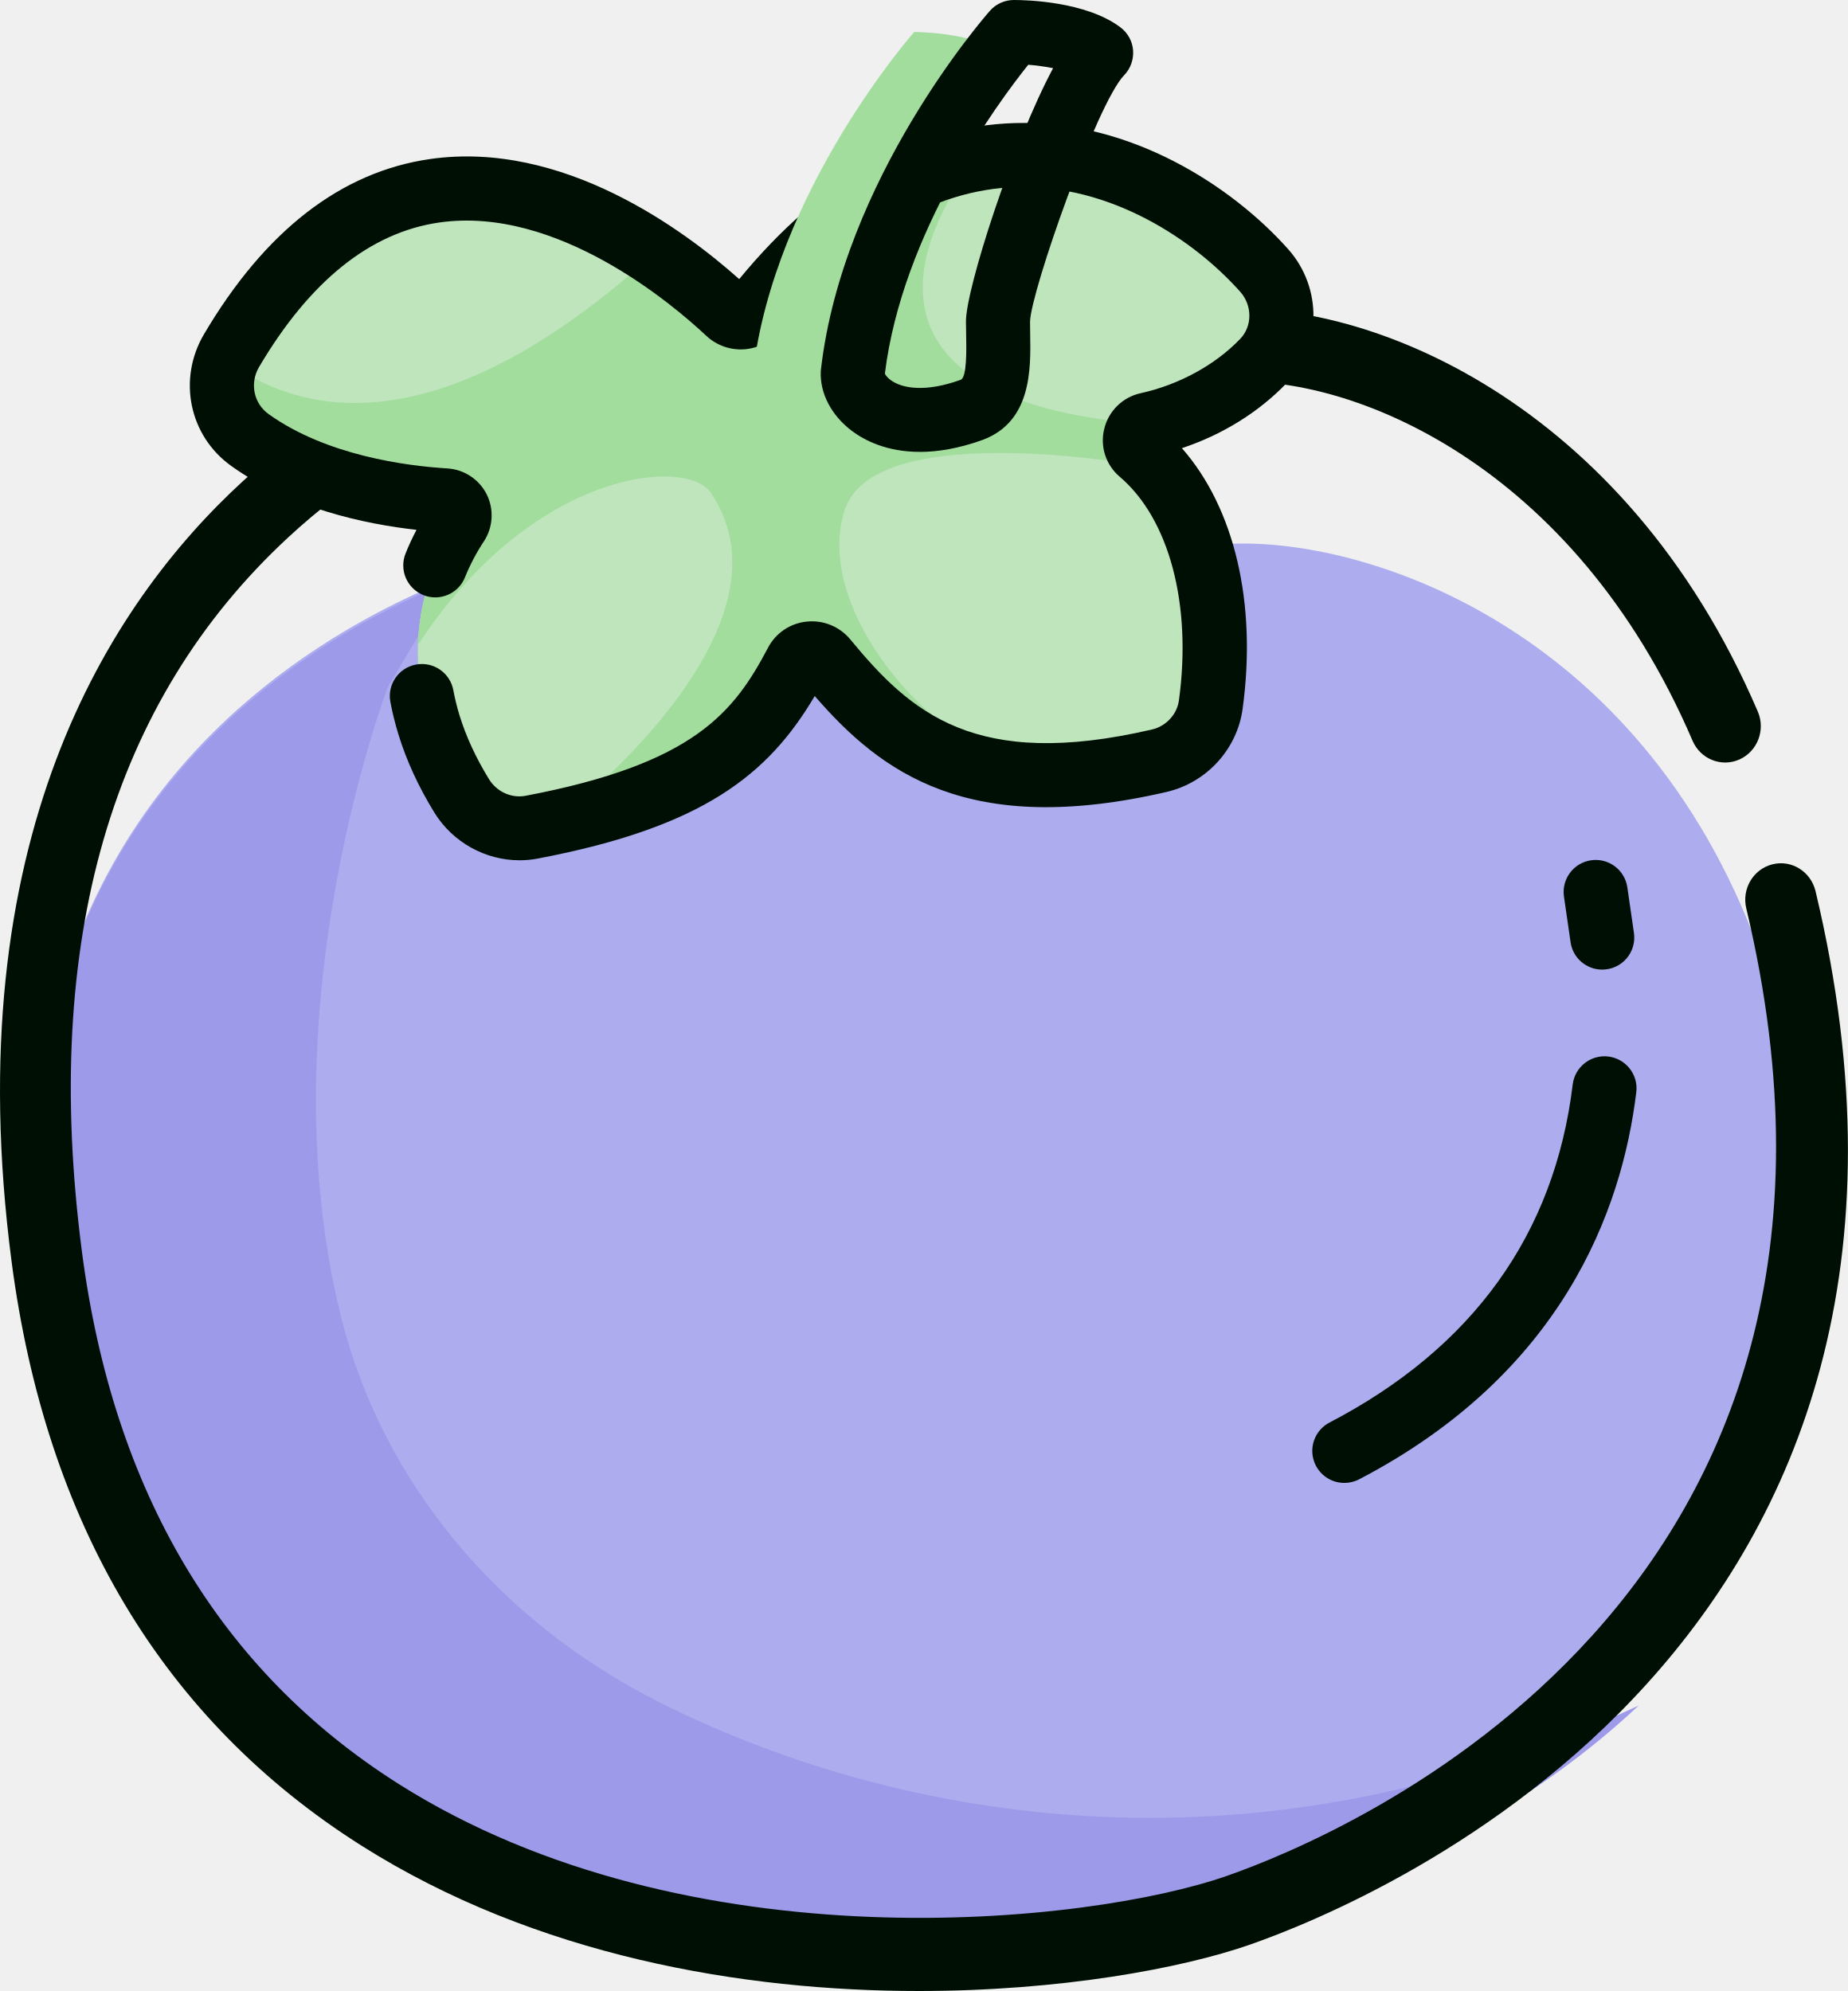
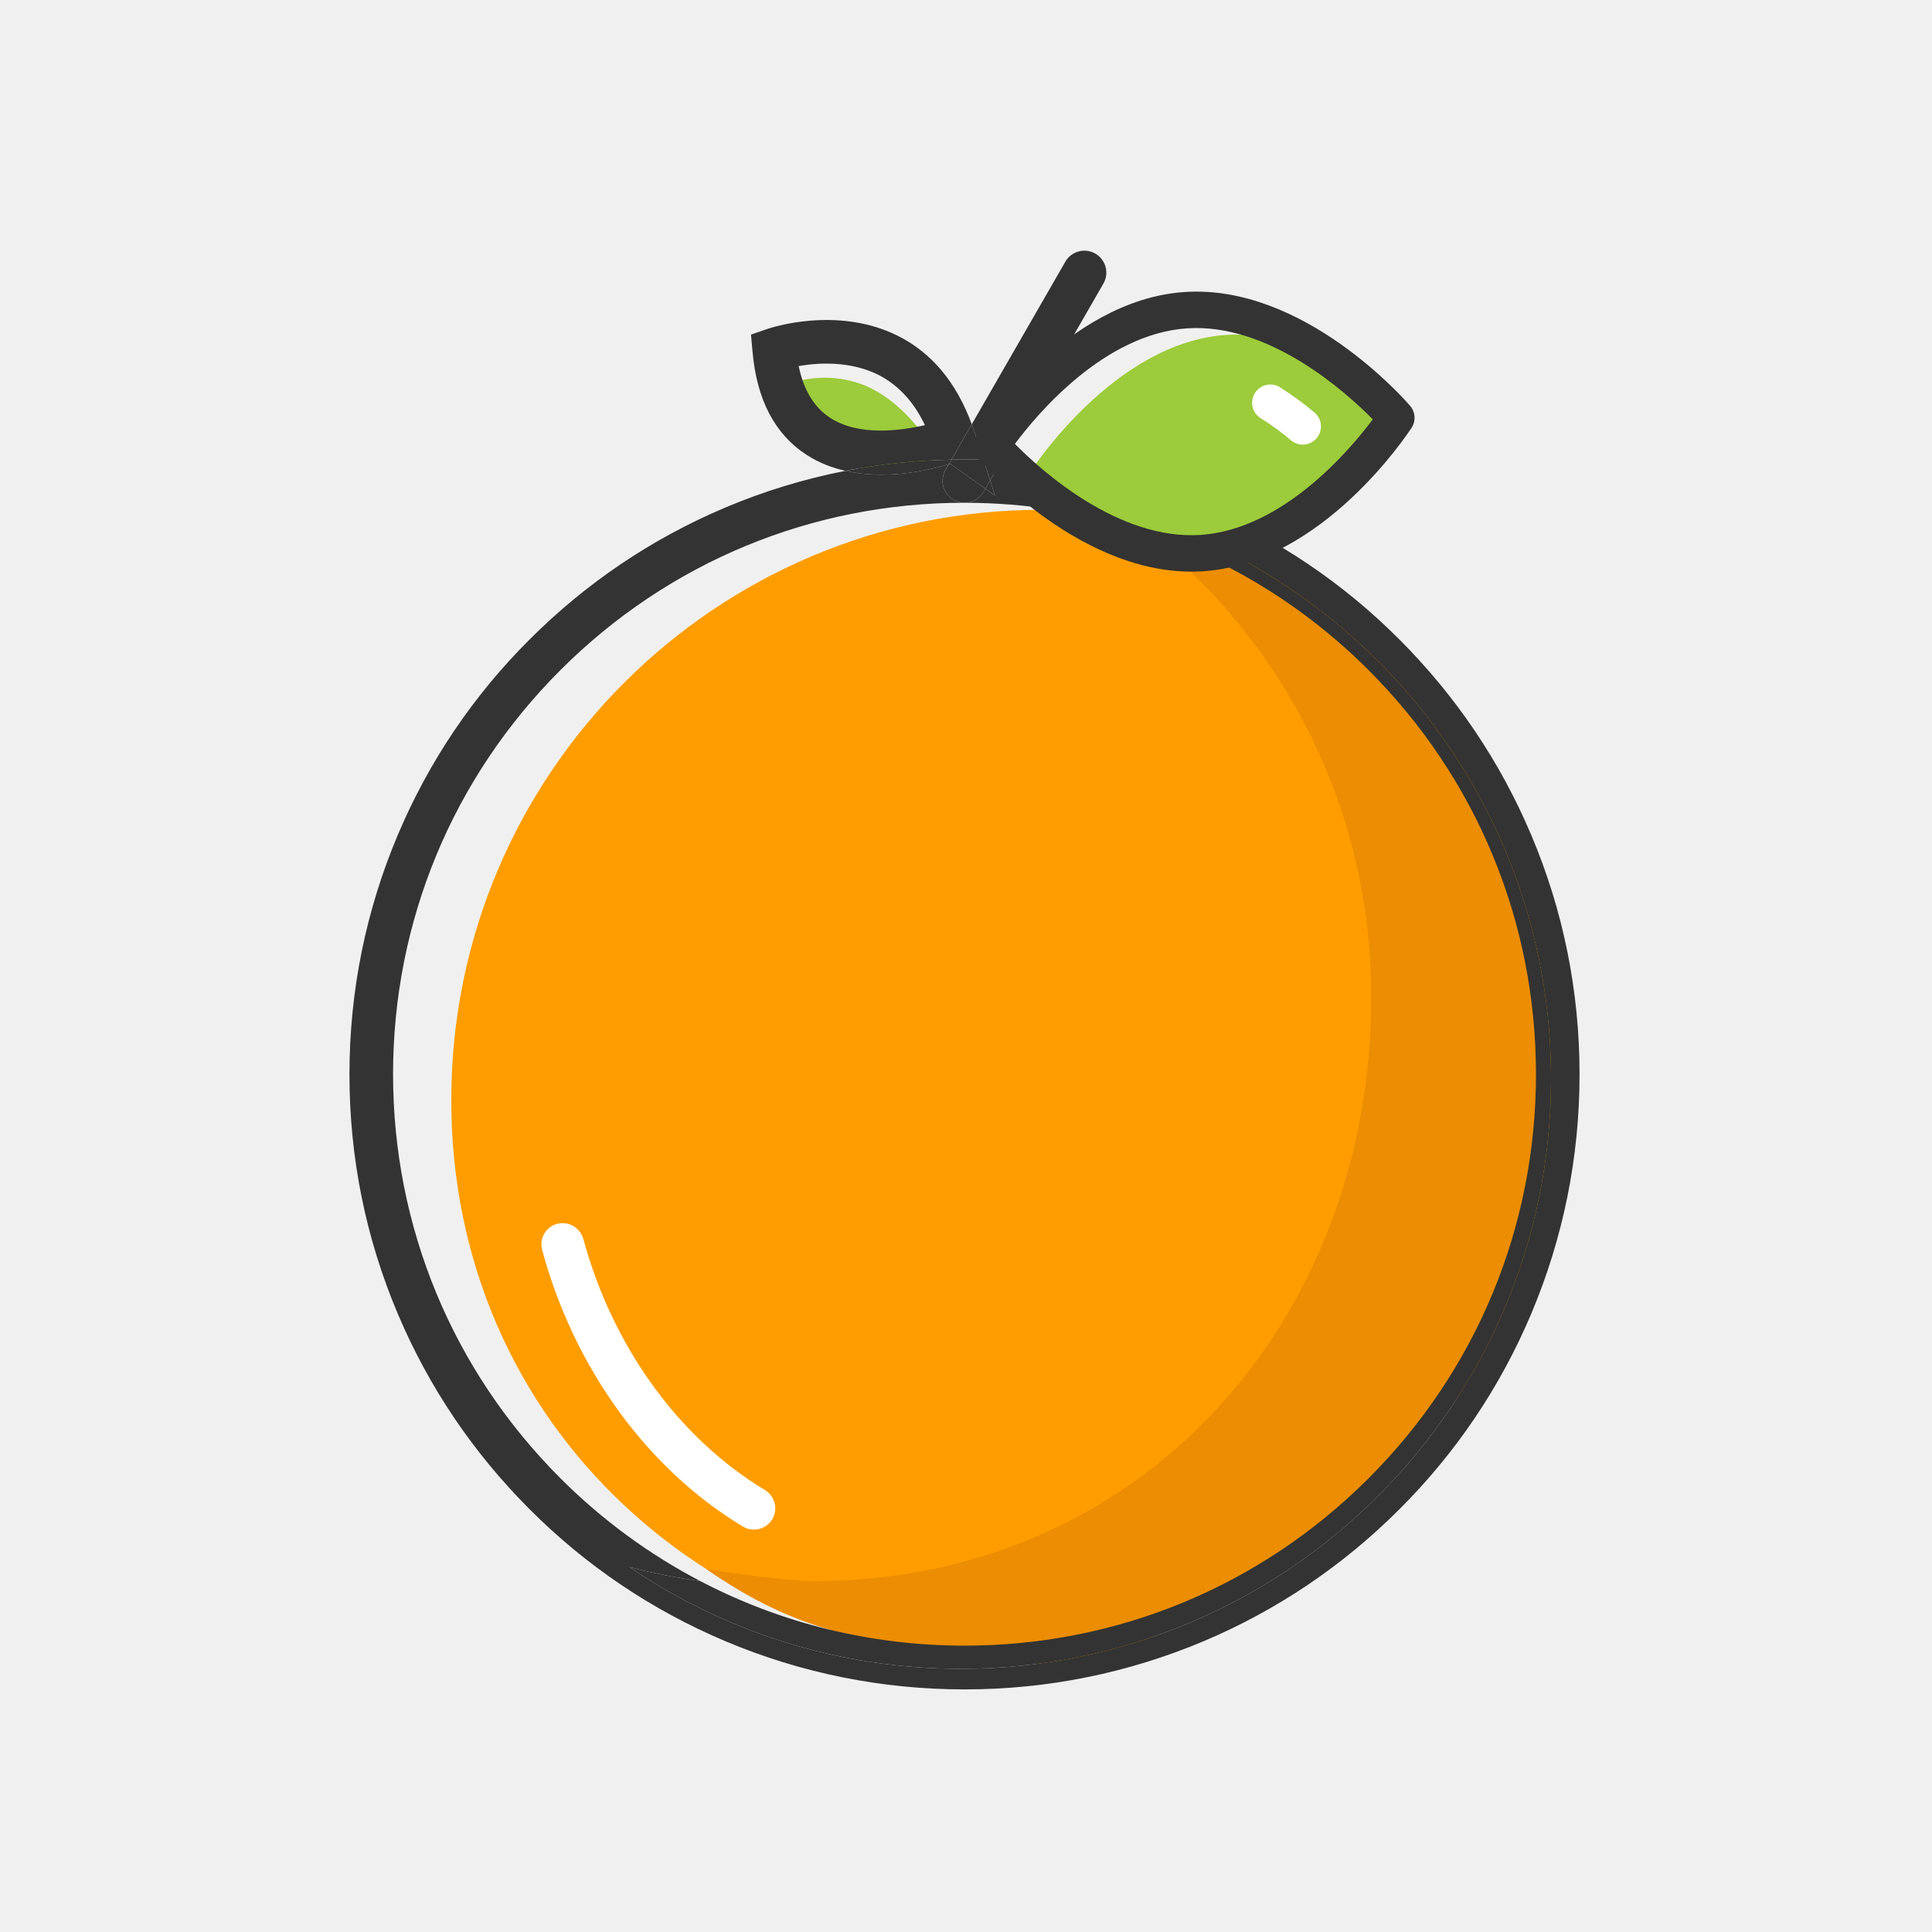
- <svg xmlns="http://www.w3.org/2000/svg" fill="none" version="1.1" width="64" height="68.968" viewBox="0 0 64 68.968">
-   <g style="mix-blend-mode:passthrough">
-     <g>
-       <path d="M19.455,18.845C19.455,18.845,-2.037,22.794,1.495,46.576C5.027,70.357,34.341,69.131,42.937,66.504C51.533,63.873,68.725,54.685,60.897,32.847C56.754,21.59,47.084,18.568,42.479,18.845C37.877,19.118,19.455,18.845,19.455,18.845C19.455,18.845,19.455,18.845,19.455,18.845Z" fill="#ACACEF" fill-opacity="1" />
-     </g>
-     <g>
-       <path d="M22.827,58.96C17.194,56.126,13.235,51.264,11.828,45.678C9.137,34.986,13.435,23.795,13.435,23.795C13.435,23.795,15.628,20.119,15.628,20.119C9.51,22.602,-1.07,29.441,1.504,46.579C5.082,70.364,34.783,69.134,43.493,66.507C47.209,65.384,52.516,63.064,56.755,59.078C43.041,65.525,30.599,62.868,22.827,58.96C22.827,58.96,22.827,58.96,22.827,58.96Z" fill="#9E9AEA" fill-opacity="1" />
-     </g>
-     <g>
-       <path d="M31.822,68.968C25.73,68.968,18.563,67.758,12.516,63.931C5.658,59.591,1.582,52.777,0.397,43.669C-1.491,29.155,3.717,20.971,8.419,16.661C13.52,11.985,19.024,10.788,19.255,10.738C19.341,10.721,19.431,10.708,19.522,10.712C19.707,10.717,37.865,11.019,42.349,10.717C47.261,10.381,56.233,13.817,60.878,24.647C61.154,25.286,60.865,26.029,60.244,26.307C59.619,26.588,58.891,26.294,58.619,25.66C54.485,16.018,46.722,12.952,42.514,13.233C38.096,13.536,21.517,13.271,19.629,13.237C18.835,13.435,14.195,14.712,9.982,18.615C3.848,24.294,1.442,32.617,2.836,43.346C3.918,51.668,7.608,57.873,13.808,61.797C23.866,68.161,37.717,66.649,42.489,64.981C46.496,63.582,66.193,55.394,60.479,31.465C60.318,30.789,60.721,30.108,61.384,29.94C62.05,29.772,62.712,30.192,62.877,30.865C69.097,56.919,47.648,65.838,43.287,67.363C40.922,68.187,36.718,68.968,31.822,68.968C31.822,68.968,31.822,68.968,31.822,68.968Z" fill="#000F04" fill-opacity="1" />
-     </g>
-     <g>
-       <path d="M25.209,10.821C23.037,8.782,14.237,1.578,8.004,12.144C7.387,13.189,7.657,14.534,8.647,15.24C10.886,16.84,13.878,17.231,15.419,17.324C15.822,17.349,16.047,17.796,15.825,18.129C14.846,19.618,13.261,23.109,15.988,27.557C16.494,28.385,17.462,28.824,18.415,28.643C24.404,27.506,26.155,25.644,27.578,22.943C27.781,22.555,28.316,22.511,28.594,22.847C30.98,25.743,33.607,27.857,40.143,26.342C41.077,26.124,41.794,25.352,41.923,24.402C42.463,20.453,41.391,17.275,39.489,15.657C39.138,15.358,39.296,14.793,39.747,14.693C41.388,14.331,42.799,13.489,43.748,12.498C44.58,11.63,44.576,10.263,43.778,9.366C40.789,6.004,33.215,1.748,26.133,10.755C25.908,11.047,25.479,11.072,25.209,10.821C25.209,10.821,25.209,10.821,25.209,10.821Z" fill="#BFE5BD" fill-opacity="1" />
-     </g>
-     <g>
-       <path d="M39.747,14.7C29.924,13.943,31.246,8.874,33.788,5.527C33.77,5.531,33.751,5.534,33.729,5.538C32.484,5.848,31.427,6.277,30.533,6.765C29.465,7.389,28.383,8.25,27.308,9.399C26.351,10.57,26.026,11.516,26.026,11.516C26.026,11.516,25.915,11.298,25.686,10.995C25.52,11.006,25.346,10.95,25.213,10.825C24.639,10.285,24.032,9.782,23.395,9.318C23.07,9.203,22.716,9.118,22.324,9.077C14.868,15.676,10.176,14.239,7.842,12.487C7.454,13.47,7.76,14.615,8.647,15.247C10.886,16.847,13.878,17.238,15.419,17.331C15.822,17.357,16.047,17.804,15.825,18.136C15.275,18.971,14.536,20.434,14.473,22.344C18.4,16.322,23.687,15.831,24.592,17.032C27.954,21.897,19.206,28.488,19.198,28.496C24.563,27.347,26.222,25.533,27.581,22.954C27.784,22.566,28.32,22.522,28.597,22.858C30.19,24.786,31.889,26.368,34.774,26.759C35.196,26.774,35.584,26.804,35.916,26.852C32,25.751,28.161,20.951,29.259,17.656C30.356,14.36,40.035,16.208,40.035,16.208C39.862,16.016,39.681,15.831,39.489,15.668C39.134,15.365,39.296,14.796,39.747,14.7C39.747,14.7,39.747,14.7,39.747,14.7Z" fill="#A2DD9E" fill-opacity="1" />
-     </g>
-     <g>
-       <path d="M17.994,29.8C16.812,29.8,15.678,29.179,15.042,28.145C14.495,27.254,14.074,26.342,13.797,25.433C13.683,25.063,13.59,24.687,13.52,24.313C13.408,23.712,13.805,23.133,14.407,23.02C15.009,22.908,15.588,23.305,15.7,23.907C15.755,24.195,15.825,24.491,15.914,24.779C16.139,25.51,16.483,26.253,16.934,26.988C17.203,27.428,17.717,27.661,18.208,27.565C24.064,26.453,25.424,24.661,26.599,22.437C26.865,21.928,27.369,21.588,27.94,21.532C28.516,21.472,29.083,21.705,29.451,22.152C31.549,24.698,33.784,26.689,39.895,25.27C40.386,25.156,40.763,24.749,40.83,24.262C41.284,20.944,40.497,17.974,38.776,16.511C38.297,16.104,38.09,15.461,38.244,14.852C38.395,14.231,38.889,13.751,39.514,13.618C40.833,13.326,42.086,12.643,42.954,11.737C43.375,11.298,43.375,10.581,42.954,10.108C41.336,8.29,38.447,6.384,35.203,6.48C32.288,6.569,29.532,8.239,27.012,11.445C26.713,11.825,26.268,12.062,25.786,12.099C25.299,12.136,24.82,11.967,24.463,11.634C23.325,10.566,19.298,7.123,15.216,7.707C12.833,8.047,10.731,9.731,8.972,12.713C8.643,13.274,8.784,13.973,9.305,14.346C11.307,15.775,14.045,16.138,15.497,16.226C16.077,16.263,16.597,16.607,16.856,17.124C17.115,17.641,17.078,18.266,16.76,18.75C16.501,19.141,16.28,19.562,16.102,20.002C15.992,20.275,15.778,20.492,15.507,20.606C15.236,20.721,14.93,20.723,14.658,20.612C14.385,20.501,14.168,20.287,14.053,20.016C13.939,19.745,13.937,19.439,14.048,19.167C14.159,18.89,14.285,18.62,14.425,18.354C12.648,18.155,10.069,17.612,8.015,16.145C6.552,15.103,6.146,13.141,7.062,11.582C9.179,7.991,11.817,5.948,14.902,5.508C19.49,4.855,23.683,7.958,25.601,9.668C28.464,6.188,31.671,4.371,35.14,4.263C39.137,4.141,42.666,6.443,44.616,8.634C45.802,9.968,45.777,12.003,44.561,13.271C43.593,14.279,42.33,15.062,40.933,15.524C42.754,17.597,43.538,20.889,43.035,24.561C42.843,25.957,41.786,27.11,40.405,27.432C33.54,29.02,30.526,26.774,28.217,24.11C26.606,26.837,24.349,28.651,18.622,29.741C18.412,29.781,18.201,29.8,17.994,29.8C17.994,29.8,17.994,29.8,17.994,29.8Z" fill="#000F04" fill-opacity="1" />
-     </g>
-     <g>
-       <path d="M31.661,1.108C31.661,1.108,26.813,6.598,26.078,12.916C26.034,13.784,27.405,15.203,30.198,14.198C31.295,13.788,31.114,12.321,31.114,11.131C31.114,9.942,33.493,3.063,34.683,1.832C33.722,1.108,31.661,1.108,31.661,1.108C31.661,1.108,31.661,1.108,31.661,1.108Z" fill="#A2DD9E" fill-opacity="1" />
-     </g>
-     <g>
-       <path d="M31.858,15.653C30.709,15.653,29.948,15.255,29.523,14.941C28.795,14.401,28.389,13.622,28.426,12.857C28.426,12.835,28.43,12.809,28.433,12.787C29.198,6.203,34.078,0.61,34.285,0.373C34.496,0.133,34.799,0,35.117,0C35.523,0,37.61,0.044,38.807,0.949C39.062,1.142,39.221,1.433,39.243,1.748C39.265,2.062,39.155,2.376,38.933,2.605C37.991,3.576,35.704,10.093,35.674,11.135C35.674,11.272,35.678,11.416,35.678,11.564C35.7,12.772,35.734,14.601,34.038,15.236C33.199,15.539,32.471,15.654,31.858,15.654C31.858,15.654,31.858,15.653,31.858,15.653ZM30.646,12.945C30.676,13.008,30.772,13.138,30.986,13.252C31.293,13.415,32.002,13.614,33.273,13.156C33.487,13.075,33.472,12.118,33.461,11.604C33.458,11.445,33.454,11.287,33.454,11.132C33.454,10.001,35.076,4.969,36.472,2.361C36.188,2.305,35.889,2.265,35.612,2.243C34.551,3.569,31.252,8.032,30.646,12.945C30.646,12.945,30.646,12.945,30.646,12.945ZM46.558,51.368C46.048,51.369,45.603,51.02,45.481,50.524C45.359,50.028,45.592,49.513,46.045,49.277C51.007,46.691,53.84,42.749,54.468,37.566C54.542,36.96,55.093,36.524,55.702,36.598C56.308,36.672,56.744,37.222,56.67,37.832C56.175,41.925,54.106,47.574,47.072,51.243C46.906,51.328,46.732,51.368,46.558,51.368C46.558,51.368,46.558,51.368,46.558,51.368ZM55.488,33.587C54.945,33.587,54.472,33.188,54.394,32.637C54.394,32.637,54.165,31.056,54.165,31.056C54.078,30.45,54.498,29.887,55.104,29.8C55.71,29.712,56.272,30.132,56.36,30.738C56.36,30.738,56.589,32.319,56.589,32.319C56.635,32.639,56.54,32.962,56.329,33.205C56.117,33.449,55.81,33.588,55.488,33.587C55.488,33.587,55.488,33.587,55.488,33.587Z" fill="#000F04" fill-opacity="1" />
-     </g>
-   </g>
+ <svg xmlns="http://www.w3.org/2000/svg" t="1676894340343" class="icon" viewBox="0 0 1024 1024" version="1.1" p-id="4852" width="200" height="200">
+   <path d="M497.43 242.63s-21.87 12-49.34 4.17c-27.48-7.83-36.84-30.78-36.84-30.78-2.9-4.66-9.85-3.98-5.36-6.45 0 0 19.76-14.93 47.24-7.09 27.47 7.84 44.3 40.15 44.3 40.15z" fill="#9CCB3B" p-id="4853" />
+   <path d="M831.39 578.18c0 172.79-194.63 303.59-280.67 303.59-172.79 0-311.53-125.9-311.53-298.69s140.07-312.87 312.87-312.87 279.33 135.18 279.33 307.97z" fill="#FF9D00" p-id="4854" />
+   <path d="M726.8 528.12c0 172.79-122.66 309.9-295.45 309.9-14.53 0-42.83-4.35-56.83-6.28 47.38 33.05 87.07 40.48 136.68 40.48 80.94 0 156.97-31.5 214.17-88.7 57.21-57.2 88.71-133.23 88.71-214.17s-31.5-156.97-88.71-214.17c-33.86-33.86-74.35-58.63-118.53-73.28 73.01 57.28 119.96 146.24 119.96 246.22z" fill="#ED8D03" p-id="4855" />
+   <path d="M515.05 224.88c-8.06-22.05-21.17-37.92-39.27-46.93-32.21-16.06-67.64-4.11-69.16-3.57l-8.57 2.95 0.8 9.01c2.23 25.53 11.87 43.91 28.74 54.79 6.45 4.16 13.41 6.83 20.49 8.43 18.4-3.61 37.16-5.55 56.18-5.94l10.79-18.74z m-74.96-3.37c-8.48-5.45-14.1-14.64-16.78-27.49 10.17-1.79 27.13-2.86 42.21 4.64 10.53 5.36 18.83 14.28 24.72 26.68-13.29 3.04-35.16 5.89-50.15-3.83z" fill="#333333" p-id="4856" />
+   <path d="M280.72 799.94c29.89 29.98 64.78 53.45 103.6 69.87 40.15 16.95 82.9 25.61 126.89 25.61 44 0 86.74-8.66 126.9-25.61 38.82-16.42 73.62-39.89 103.6-69.87 29.99-29.9 53.46-64.79 69.87-103.6 16.95-40.16 25.61-82.9 25.61-126.9s-8.57-86.65-25.61-126.89c-16.42-38.82-39.89-73.62-69.87-103.61-29.9-29.98-64.78-53.45-103.6-69.87-34.16-14.42-70.19-22.77-107.27-24.97l-6.05 10.51 2.57 8.03-5.11-3.62-0.96 1.66c-2.15 3.75-6.07 5.8-10.09 5.8 33.03 0 65.2 5.33 95.64 15.42-5.58-4.38-11.28-8.63-17.17-12.64 133.79 35.51 232.4 157.41 232.4 302.37C822.07 744.42 682 884.5 509.2 884.5c-65.16 0-125.65-19.94-175.74-54.02 12.27 3.26 24.85 5.75 37.67 7.51-26.97-14.1-51.96-32.34-74.1-54.48-57.2-57.2-88.7-133.23-88.7-214.17s31.5-156.97 88.7-214.17c57.2-57.2 133.23-88.7 214.17-88.7-1.96 0-3.93-0.54-5.8-1.52-5.54-3.21-7.5-10.26-4.29-15.88l1.71-2.97c-12.17 3.59-33.89 8.19-54.75 3.46a322.282 322.282 0 0 0-63.77 19.5c-38.82 16.42-73.62 39.89-103.6 69.87-29.99 29.9-53.46 64.79-69.87 103.61-16.95 40.16-25.61 82.9-25.61 126.89 0 44 8.57 86.65 25.61 126.9 16.43 38.82 39.9 73.63 69.89 103.61z" fill="#333333" p-id="4857" />
+   <path d="M814.09 569.35c0 80.94-31.5 156.97-88.71 214.17-57.2 57.2-133.23 88.7-214.17 88.7-49.61 0-97.36-11.89-140.07-34.22-12.81-1.77-25.4-4.26-37.67-7.51 50.09 34.08 110.59 54.02 175.74 54.02 172.8 0 312.87-140.07 312.87-312.87 0-144.96-98.61-266.86-232.4-302.37 5.88 4 11.58 8.25 17.17 12.64 44.18 14.65 84.67 39.42 118.53 73.28 57.21 57.19 88.71 133.22 88.71 214.16zM502.84 246.11l1.43-2.48c-19.02 0.39-37.78 2.34-56.18 5.94 20.86 4.73 42.58 0.13 54.75-3.46zM527.36 262.64l-2.57-8.03-2.53 4.41zM521.29 243.71c3.19 0.1 6.38 0.21 9.55 0.39l53.99-93.8c3.22-5.63 1.25-12.68-4.29-15.89-5.62-3.21-12.67-1.25-15.88 4.28l-49.61 86.19c0.57 1.55 1.17 3.04 1.69 4.65l4.55 14.18z" fill="#333333" p-id="4858" />
+   <path d="M511.21 243.46c3.37 0 6.72 0.15 10.08 0.25l-4.54-14.17c-0.52-1.61-1.12-3.11-1.69-4.65l-10.79 18.74c2.31-0.05 4.62-0.17 6.94-0.17zM524.79 254.61l6.05-10.51c-3.18-0.19-6.36-0.3-9.55-0.39l3.5 10.9zM502.84 246.11l-1.71 2.97c-3.21 5.62-1.25 12.67 4.29 15.88 1.87 0.98 3.84 1.52 5.8 1.52 4.02 0 7.94-2.06 10.09-5.8l0.96-1.66-18.54-13.15c-0.27 0.07-0.62 0.16-0.89 0.24z" fill="#333333" p-id="4859" />
+   <path d="M511.21 243.46c-2.32 0-4.63 0.12-6.94 0.17l-1.43 2.48c0.27-0.08 0.62-0.16 0.88-0.24l18.54 13.15 2.53-4.4-3.5-10.91c-3.35-0.11-6.71-0.25-10.08-0.25z" fill="#333333" p-id="4860" />
+   <path d="M287.04 657.98c0.62-4.34 3.72-8.15 8.23-9.3 6.02-1.59 12.22 1.95 13.9 7.97 15.5 57.11 50.56 105.55 96.25 133.09 5.31 3.19 7.08 10.18 3.9 15.5-3.19 5.31-10.18 7.08-15.5 3.9-50.65-30.46-89.43-83.85-106.43-146.46-0.44-1.69-0.53-3.19-0.35-4.7" fill="#FFFFFF" p-id="4861" />
+   <path d="M546.73 249.25s43.63-67.63 102.87-71.7c59.24-4.07 96.36 41.72 96.36 41.72 8.5 8.42-2.25 5.69-9.72 15.02 0 0-32.32 56.55-91.56 60.62-59.23 4.07-97.95-45.66-97.95-45.66z" fill="#9CCB3B" p-id="4862" />
+   <path d="M537.92 235.29c14.07 14.23 54.99 51.21 98.6 48.21 43.6-3 79.15-45.23 91.08-61.24-14.01-14.24-54.93-51.21-98.53-48.22-43.81 3.01-79.23 45.23-91.15 61.25z m99.98 67.47c-63.37 4.35-117.44-57.64-119.73-60.3-2.78-3.26-3.1-7.96-0.79-11.51 1.91-2.94 46.99-71.82 110.36-76.17 63.37-4.35 117.45 57.71 119.68 60.37 2.78 3.24 3.1 7.92 0.79 11.51-1.92 2.94-47 71.75-110.31 76.1z" fill="#333333" p-id="4863" />
+   <path d="M700.07 225.17c0.23 2.47-0.49 5.01-2.2 7.05-3.42 4.07-9.52 4.61-13.58 1.19-5.09-4.31-10.48-8.25-16.14-11.79-4.54-2.82-5.84-8.79-3.02-13.33 2.82-4.47 8.79-5.84 13.33-3.02 6.36 4.05 12.45 8.52 18.23 13.37 2.03 1.71 3.21 4.05 3.38 6.53" fill="#FFFFFF" p-id="4864" />
</svg>
